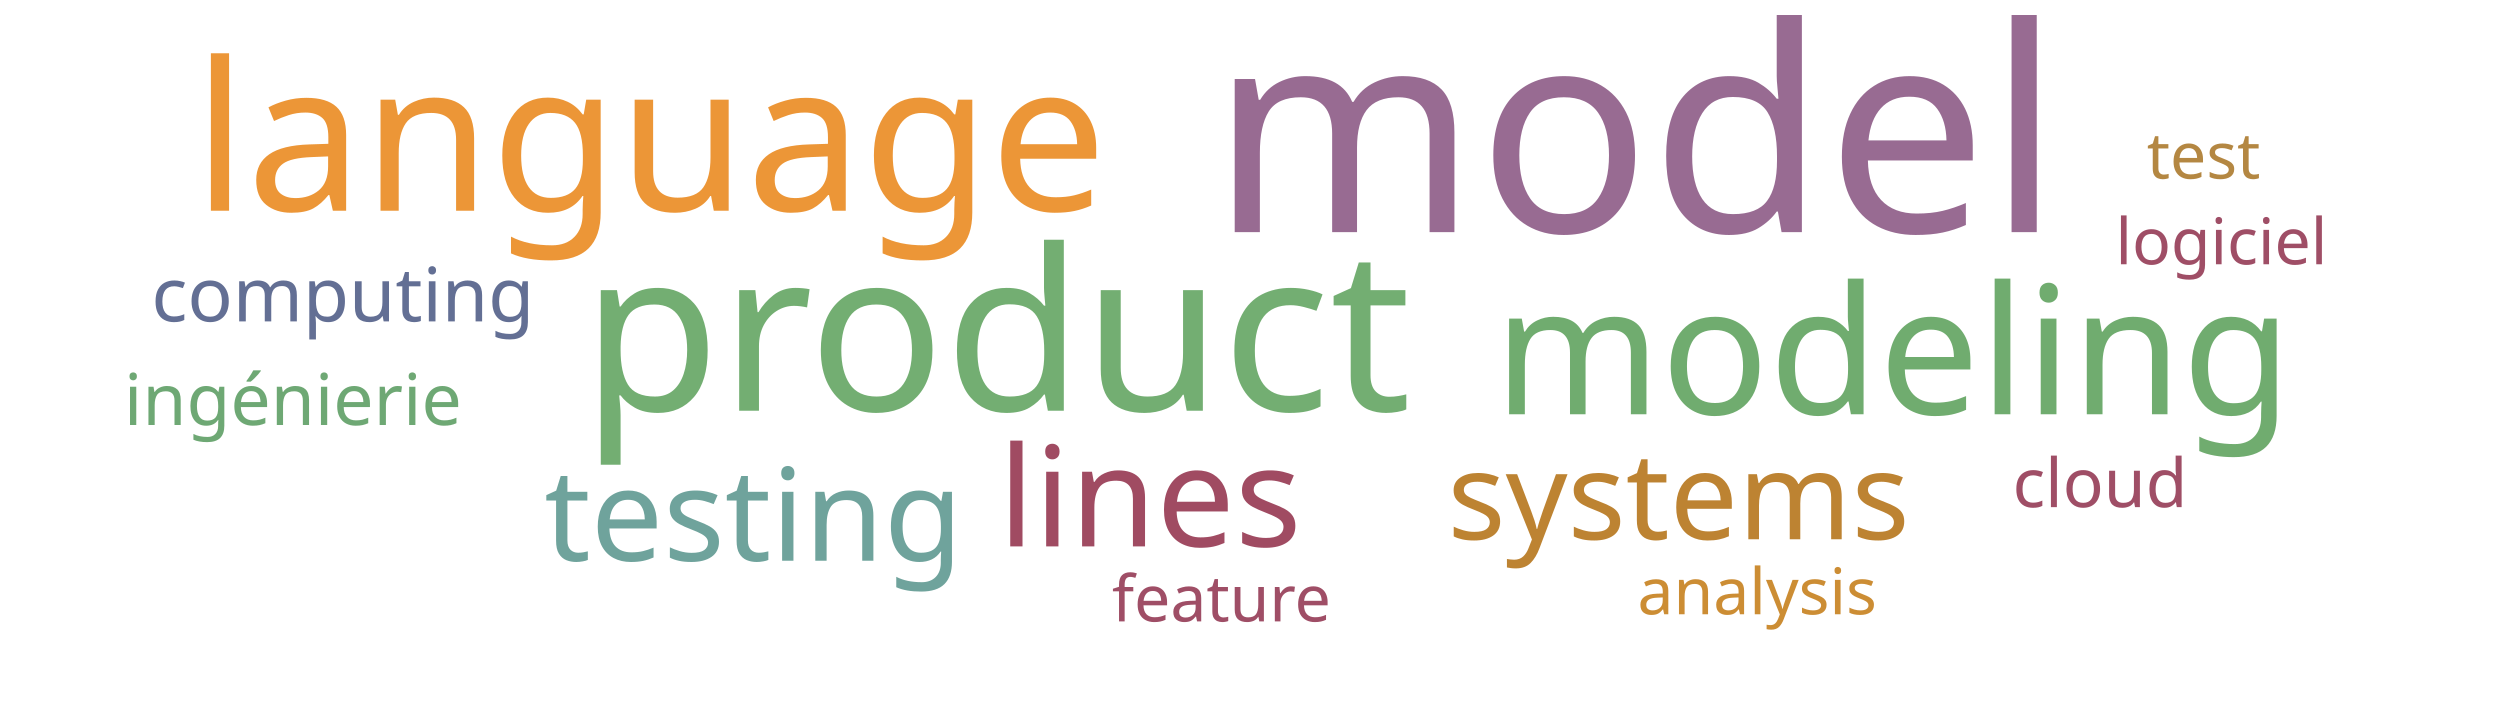
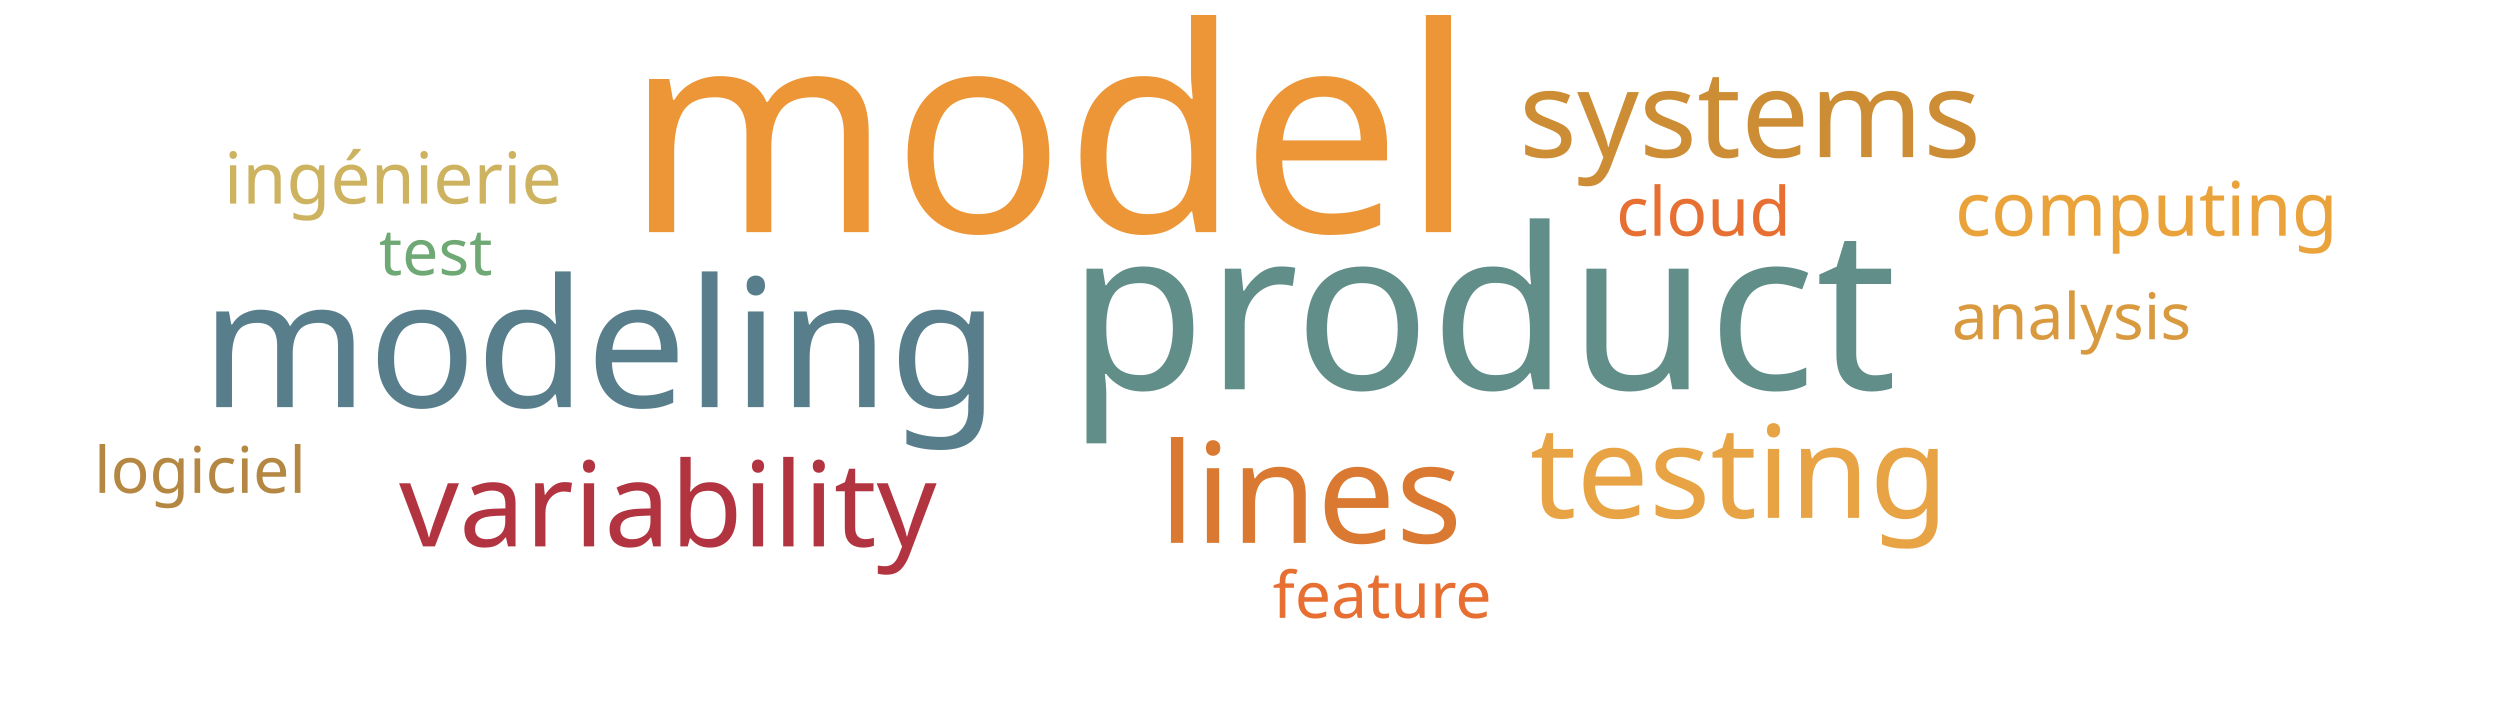
<svg xmlns="http://www.w3.org/2000/svg" width="700" height="200">
  <g transform="translate(350, 100)">
-     <text text-anchor="middle" style="font-family: Impact; font-size: 80px; fill: #986b92" transform="translate(108,-35)rotate(0)">model</text>
-     <text text-anchor="middle" style="font-family: Impact; font-size: 63px; fill: #73ae72" transform="translate(-71,15)rotate(0)">product</text>
-     <text text-anchor="middle" style="font-family: Impact; font-size: 58px; fill: #ec9637" transform="translate(-168,-41)rotate(0)">language</text>
-     <text text-anchor="middle" style="font-family: Impact; font-size: 50px; fill: #70ac6f" transform="translate(180,16)rotate(0)">modeling</text>
-     <text text-anchor="middle" style="font-family: Impact; font-size: 39px; fill: #a04b62" transform="translate(-28,53)rotate(0)">lines</text>
-     <text text-anchor="middle" style="font-family: Impact; font-size: 36px; fill: #6fa39c" transform="translate(-139,57)rotate(0)">testing</text>
-     <text text-anchor="middle" style="font-family: Impact; font-size: 34px; fill: #bd8332" transform="translate(120,51)rotate(0)">systems</text>
-     <text text-anchor="middle" style="font-family: Impact; font-size: 21px; fill: #636f94" transform="translate(-254,-10)rotate(0)">computing</text>
-     <text text-anchor="middle" style="font-family: Impact; font-size: 20px; fill: #6ea874" transform="translate(-268,19)rotate(0)">ingénierie</text>
-     <text text-anchor="middle" style="font-family: Impact; font-size: 19px; fill: #9f4e66" transform="translate(238,42)rotate(0)">cloud</text>
-     <text text-anchor="middle" style="font-family: Impact; font-size: 18px; fill: #9f4e66" transform="translate(272,-26)rotate(0)">logiciel</text>
-     <text text-anchor="middle" style="font-family: Impact; font-size: 18px; fill: #b48742" transform="translate(267,-50)rotate(0)">test</text>
-     <text text-anchor="middle" style="font-family: Impact; font-size: 18px; fill: #9f4e66" transform="translate(-8,74)rotate(0)">feature</text>
-     <text text-anchor="middle" style="font-family: Impact; font-size: 18px; fill: #cc8d34" transform="translate(142,72)rotate(0)">analysis</text>
+     <text text-anchor="middle" style="font-family: Impact; font-size: 80px; fill: #ec9637" transform="translate(-56,-35)rotate(0)">model</text>
+     <text text-anchor="middle" style="font-family: Impact; font-size: 63px; fill: #618e88" transform="translate(65,9)rotate(0)">product</text>
+     <text text-anchor="middle" style="font-family: Impact; font-size: 50px; fill: #587e8c" transform="translate(-182,14)rotate(0)">modeling</text>
+     <text text-anchor="middle" style="font-family: Impact; font-size: 39px; fill: #da7931" transform="translate(17,52)rotate(0)">lines</text>
+     <text text-anchor="middle" style="font-family: Impact; font-size: 36px; fill: #e8a444" transform="translate(137,45)rotate(0)">testing</text>
+     <text text-anchor="middle" style="font-family: Impact; font-size: 34px; fill: #cc8d34" transform="translate(140,-56)rotate(0)">systems</text>
+     <text text-anchor="middle" style="font-family: Impact; font-size: 33px; fill: #b23440" transform="translate(-163,53)rotate(0)">variability</text>
+     <text text-anchor="middle" style="font-family: Impact; font-size: 21px; fill: #eaa23b" transform="translate(251,-34)rotate(0)">computing</text>
+     <text text-anchor="middle" style="font-family: Impact; font-size: 20px; fill: #cdb25f" transform="translate(-240,-43)rotate(0)">ingénierie</text>
+     <text text-anchor="middle" style="font-family: Impact; font-size: 19px; fill: #e76f31" transform="translate(127,-34)rotate(0)">cloud</text>
+     <text text-anchor="middle" style="font-family: Impact; font-size: 18px; fill: #b48742" transform="translate(-294,38)rotate(0)">logiciel</text>
+     <text text-anchor="middle" style="font-family: Impact; font-size: 18px; fill: #6ea874" transform="translate(-228,-23)rotate(0)">test</text>
+     <text text-anchor="middle" style="font-family: Impact; font-size: 18px; fill: #e76f31" transform="translate(37,73)rotate(0)">feature</text>
+     <text text-anchor="middle" style="font-family: Impact; font-size: 18px; fill: #d8993f" transform="translate(230,-5)rotate(0)">analysis</text>
  </g>
</svg>
